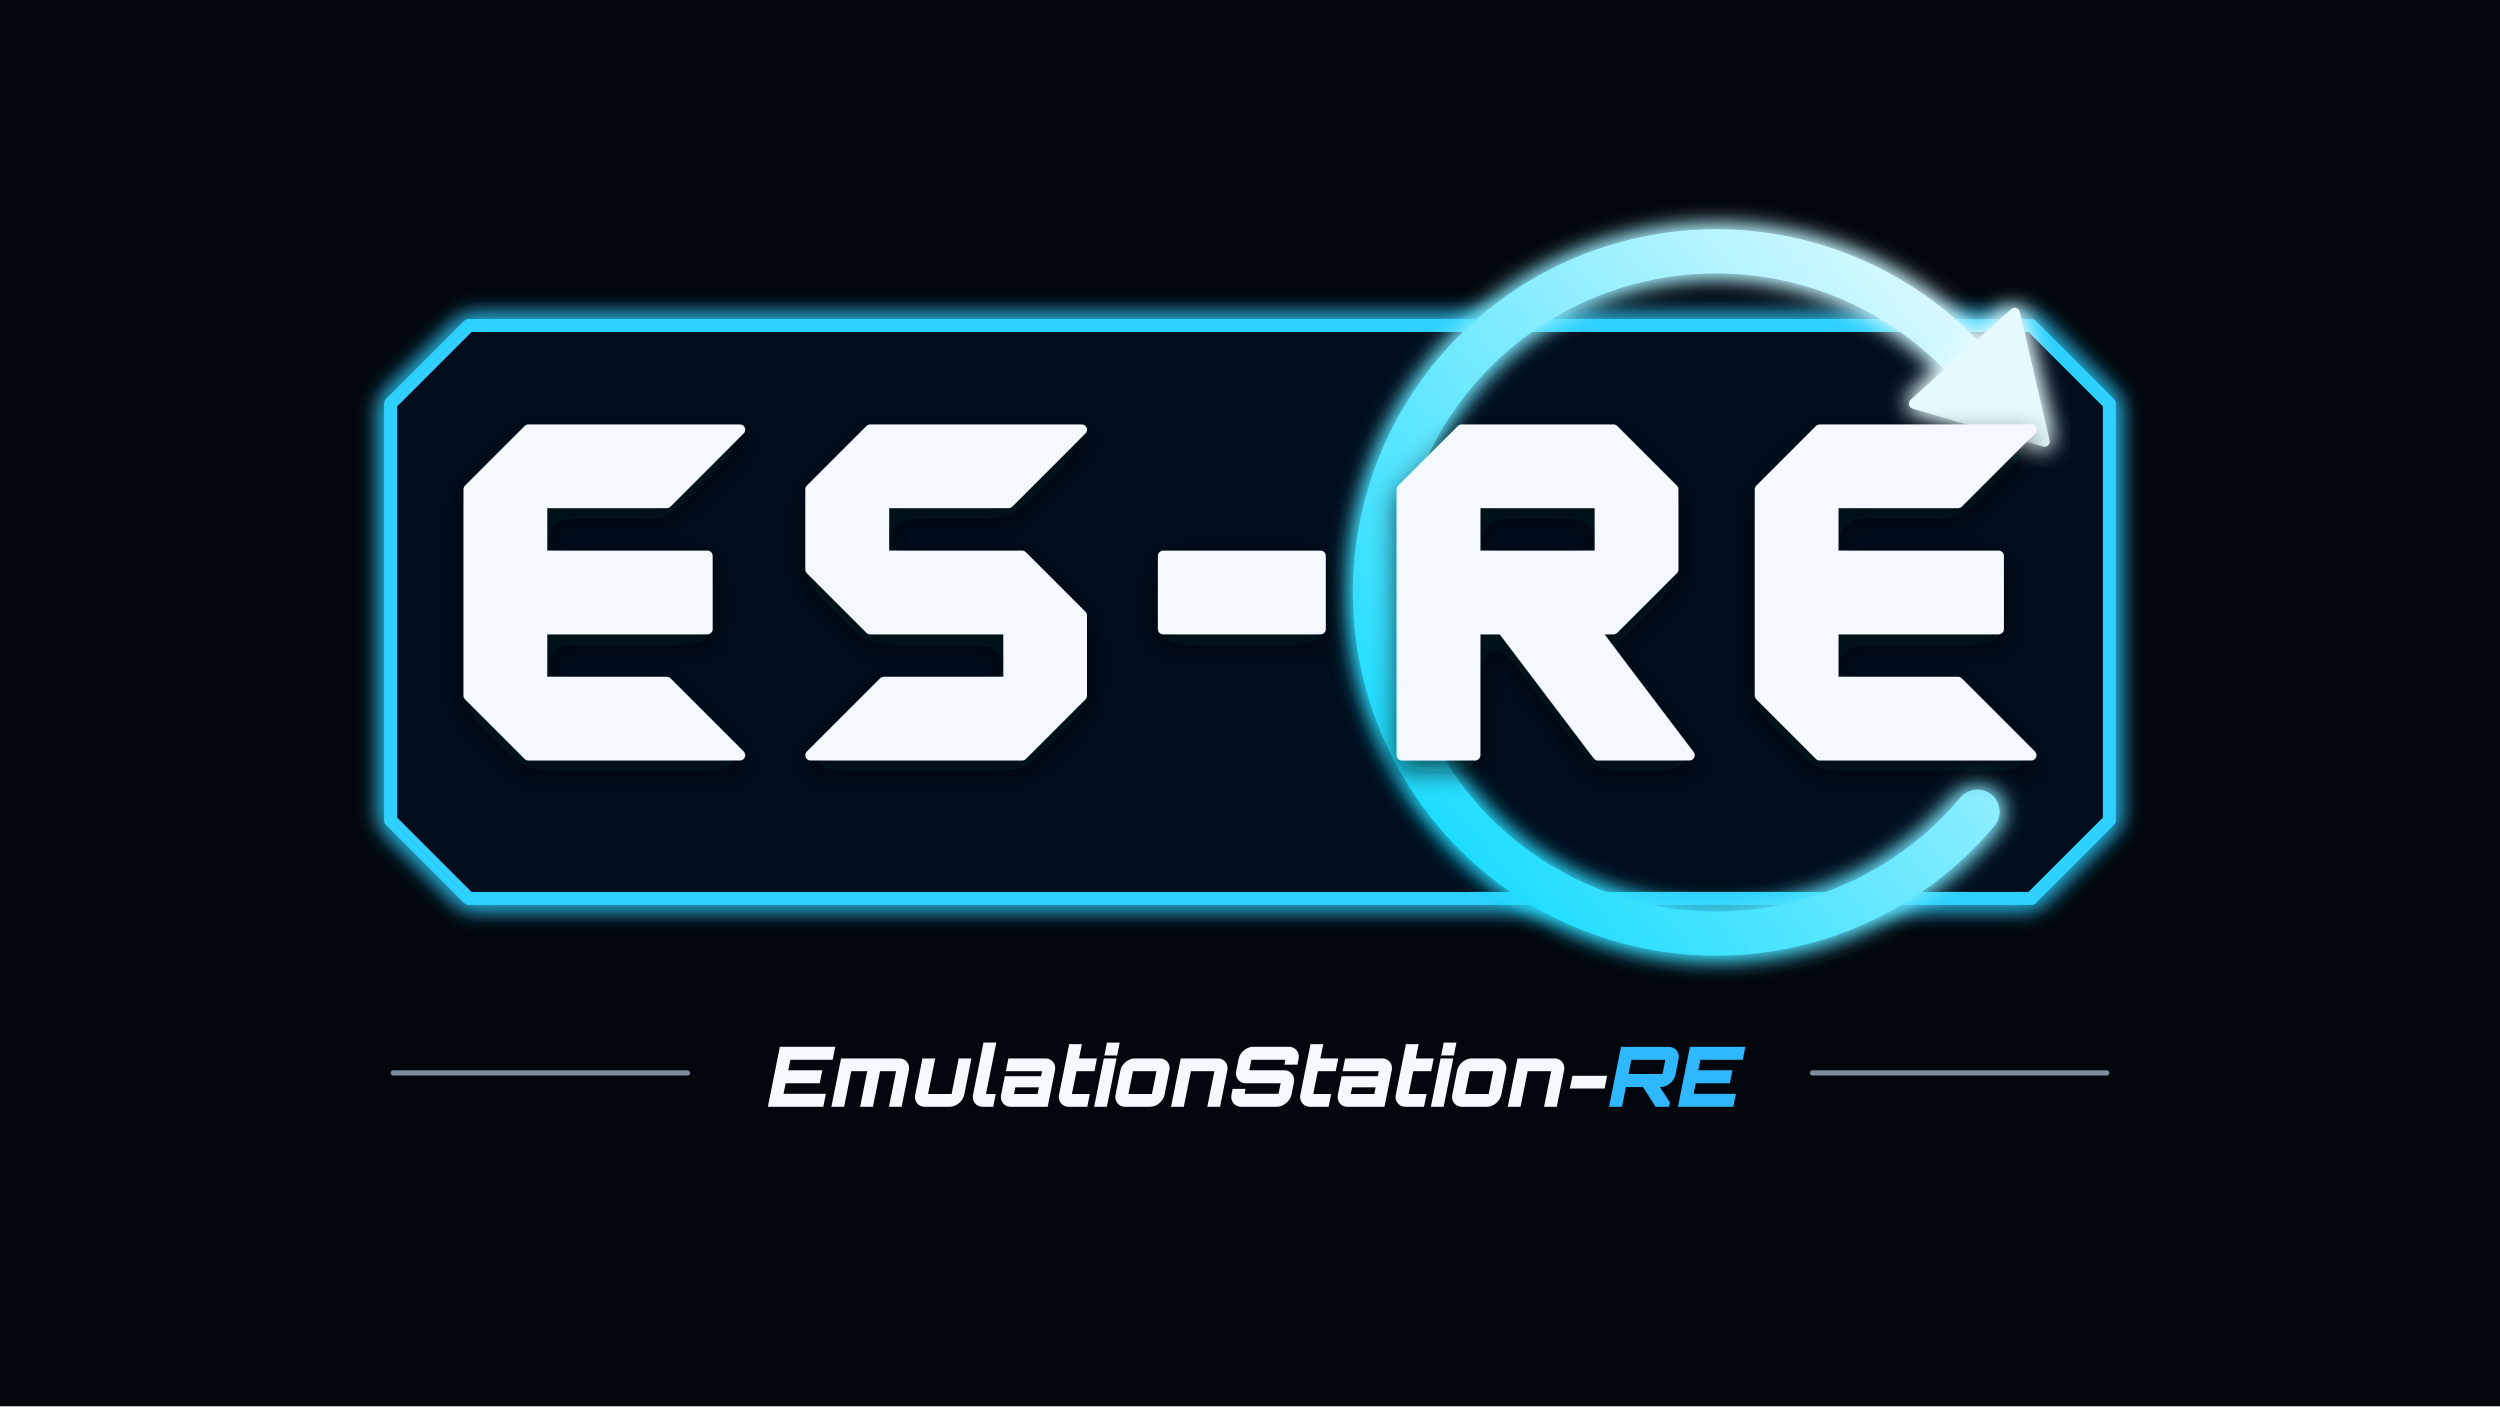
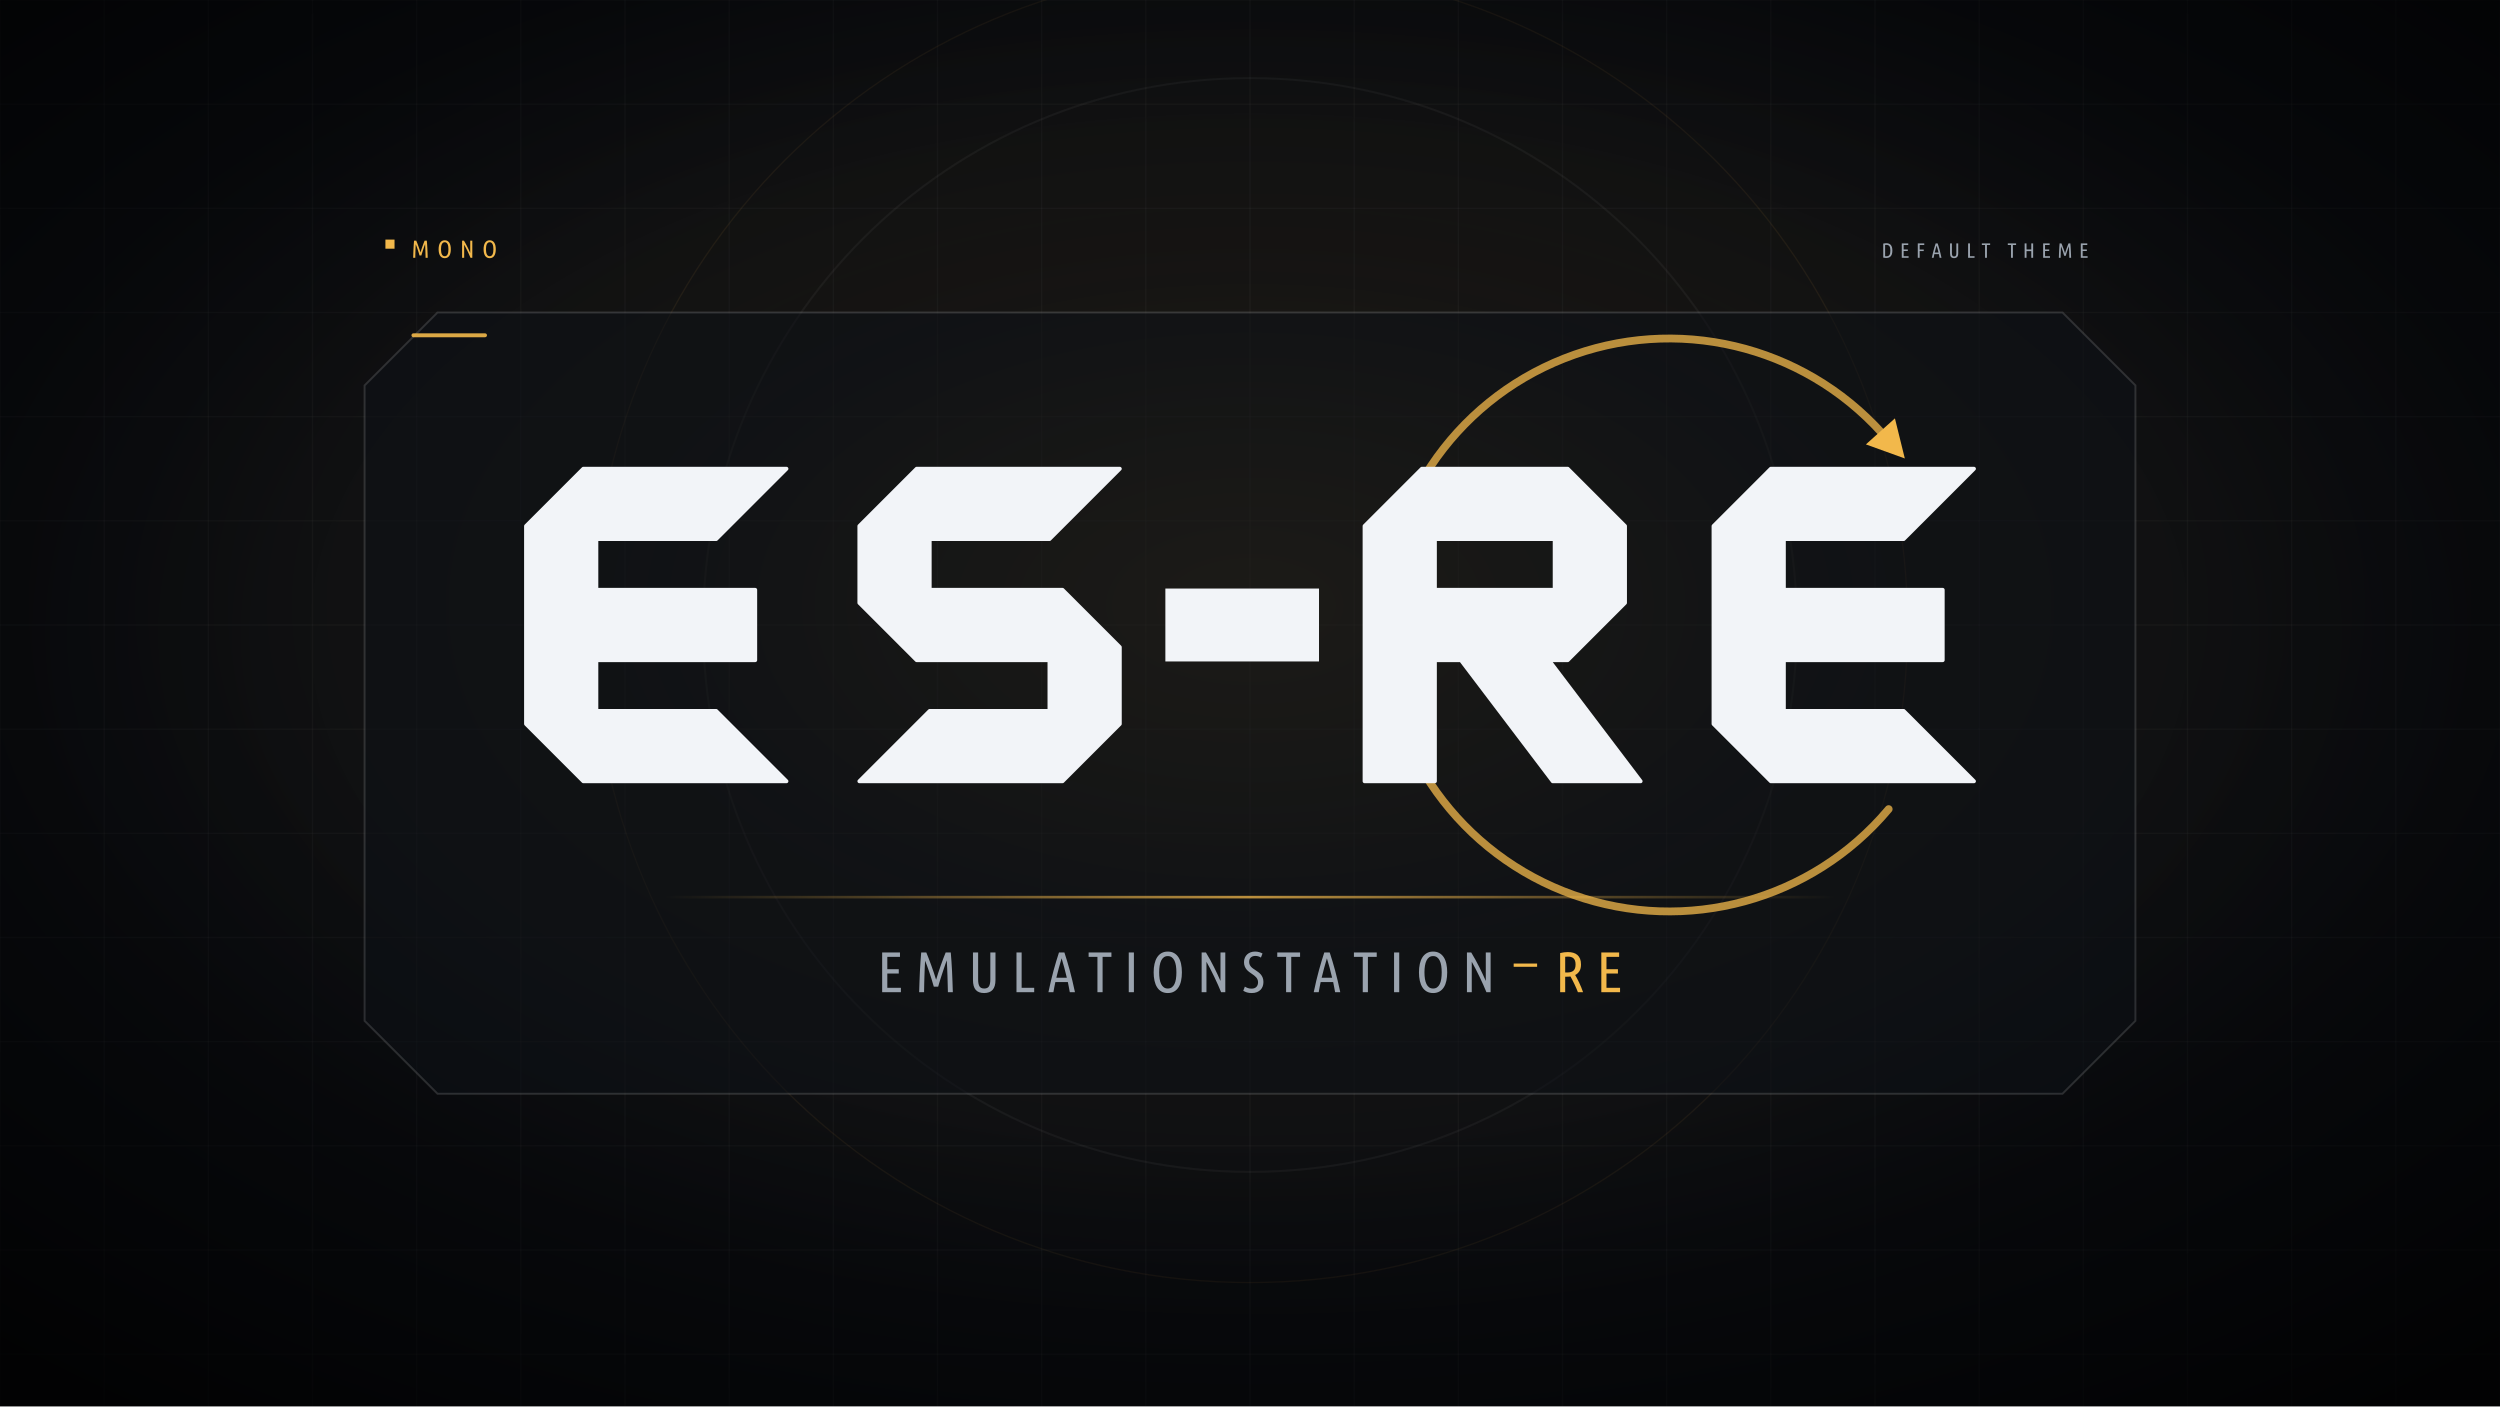
<svg xmlns="http://www.w3.org/2000/svg" width="1920" height="1080" viewBox="0 0 1920 1080">
  <defs>
-     <linearGradient id="bg" x1="0" y1="0" x2="1" y2="1">
-       <stop offset="0" stop-color="#03142b" />
-       <stop offset="0.55" stop-color="#062a52" />
-       <stop offset="1" stop-color="#021022" />
+     <radialGradient id="glow" cx="50%" cy="43%" r="52%">
+       <stop offset="0%" stop-color="#F2B84B" stop-opacity="0.16" />
+       <stop offset="45%" stop-color="#F2B84B" stop-opacity="0.05" />
+       <stop offset="100%" stop-color="#F2B84B" stop-opacity="0" />
+     </radialGradient>
+     <radialGradient id="vig" cx="50%" cy="45%" r="72%">
+       <stop offset="50%" stop-color="#000000" stop-opacity="0" />
+       <stop offset="100%" stop-color="#000000" stop-opacity="0.82" />
+     </radialGradient>
+     <linearGradient id="rule" x1="0" y1="0" x2="1" y2="0">
+       <stop offset="0%" stop-color="#F2B84B" stop-opacity="0" />
+       <stop offset="50%" stop-color="#F2B84B" stop-opacity="0.75" />
+       <stop offset="100%" stop-color="#F2B84B" stop-opacity="0" />
    </linearGradient>
-     <linearGradient id="arc" x1="0" y1="1" x2="1" y2="0">
-       <stop offset="0" stop-color="#00d8ff" />
-       <stop offset="1" stop-color="#e6fbff" />
-     </linearGradient>
-     <filter id="glow" x="-20%" y="-20%" width="140%" height="140%">
-       <feGaussianBlur stdDeviation="9" result="b" />
-       <feMerge>
-         <feMergeNode in="b" />
-         <feMergeNode in="b" />
-         <feMergeNode in="SourceGraphic" />
-       </feMerge>
-     </filter>
-     <filter id="sh" x="-10%" y="-10%" width="120%" height="130%">
-       <feDropShadow dx="0" dy="8" stdDeviation="10" flood-color="#000814" flood-opacity="0.7" />
-     </filter>
  </defs>
-   <rect width="1920" height="1080" fill="#02060d" />
-   <path d="M 360 250 H 1560 L 1620 310 V 630 L 1560 690 H 360 L 300 630 V 310 Z" fill="#03101f" stroke="#2fd0ff" stroke-width="10" stroke-linejoin="round" filter="url(#glow)" />
-   <path d="M 1518.7 623.4 A 262 262 0 1 1 1512.7 279.7" fill="none" stroke="url(#arc)" stroke-width="34" stroke-linecap="round" filter="url(#glow)" />
-   <polygon points="1570.2,339.1 1547.3,240.4 1470.0,310.0" fill="#e6fbff" stroke="#e6fbff" stroke-width="8" stroke-linejoin="round" filter="url(#glow)" />
-   <path d="M 405.8 330.0 L 568.3 330.0 L 512.1 386.2 L 416.2 386.2 L 416.2 426.9 L 543.3 426.9 L 543.3 483.1 L 416.2 483.1 L 416.2 523.8 L 512.1 523.8 L 568.3 580.0 L 405.8 580.0 L 360.0 534.2 L 360.0 375.8 Z M 668.3 330.0 L 830.8 330.0 L 774.6 386.2 L 678.8 386.2 L 678.8 426.9 L 785.0 426.9 L 830.8 472.7 L 830.8 534.2 L 785.0 580.0 L 622.5 580.0 L 678.8 523.8 L 774.6 523.8 L 774.6 483.1 L 668.3 483.1 L 622.5 437.3 L 622.5 375.8 Z M 893.3 426.9 L 1014.2 426.9 L 1014.2 483.1 L 893.3 483.1 Z M 1122.5 330.0 L 1239.2 330.0 L 1285.0 375.8 L 1285.0 437.3 L 1239.2 483.1 L 1132.9 483.1 L 1132.9 580.0 L 1076.7 580.0 L 1076.7 375.8 Z M 1132.9 386.2 L 1228.8 386.2 L 1228.8 426.9 L 1132.9 426.9 Z M 1153.8 483.1 L 1224.1 483.1 L 1297.5 580.0 L 1227.2 580.0 Z M 1397.5 330.0 L 1560.0 330.0 L 1503.8 386.2 L 1407.9 386.2 L 1407.9 426.9 L 1535.0 426.9 L 1535.0 483.1 L 1407.9 483.1 L 1407.9 523.8 L 1503.8 523.8 L 1560.0 580.0 L 1397.5 580.0 L 1351.7 534.2 L 1351.7 375.8 Z" fill="#f4f8ff" fill-rule="evenodd" stroke="#f4f8ff" stroke-width="8" stroke-linejoin="round" filter="url(#sh)" />
-   <g fill="#cfe8ff">
-     <rect x="300" y="822" width="230" height="4" rx="2" opacity="0.6" />
-     <rect x="1390" y="822" width="230" height="4" rx="2" opacity="0.6" />
+   <rect width="1920" height="1080" fill="#0A0C10" />
+   <g stroke="#ffffff" stroke-opacity="0.03" stroke-width="1">
+     <line x1="0" y1="0" x2="0" y2="1080" />
+     <line x1="80" y1="0" x2="80" y2="1080" />
+     <line x1="160" y1="0" x2="160" y2="1080" />
+     <line x1="240" y1="0" x2="240" y2="1080" />
+     <line x1="320" y1="0" x2="320" y2="1080" />
+     <line x1="400" y1="0" x2="400" y2="1080" />
+     <line x1="480" y1="0" x2="480" y2="1080" />
+     <line x1="560" y1="0" x2="560" y2="1080" />
+     <line x1="640" y1="0" x2="640" y2="1080" />
+     <line x1="720" y1="0" x2="720" y2="1080" />
+     <line x1="800" y1="0" x2="800" y2="1080" />
+     <line x1="880" y1="0" x2="880" y2="1080" />
+     <line x1="960" y1="0" x2="960" y2="1080" />
+     <line x1="1040" y1="0" x2="1040" y2="1080" />
+     <line x1="1120" y1="0" x2="1120" y2="1080" />
+     <line x1="1200" y1="0" x2="1200" y2="1080" />
+     <line x1="1280" y1="0" x2="1280" y2="1080" />
+     <line x1="1360" y1="0" x2="1360" y2="1080" />
+     <line x1="1440" y1="0" x2="1440" y2="1080" />
+     <line x1="1520" y1="0" x2="1520" y2="1080" />
+     <line x1="1600" y1="0" x2="1600" y2="1080" />
+     <line x1="1680" y1="0" x2="1680" y2="1080" />
+     <line x1="1760" y1="0" x2="1760" y2="1080" />
+     <line x1="1840" y1="0" x2="1840" y2="1080" />
+     <line x1="1920" y1="0" x2="1920" y2="1080" />
+     <line x1="0" y1="0" x2="1920" y2="0" />
+     <line x1="0" y1="80" x2="1920" y2="80" />
+     <line x1="0" y1="160" x2="1920" y2="160" />
+     <line x1="0" y1="240" x2="1920" y2="240" />
+     <line x1="0" y1="320" x2="1920" y2="320" />
+     <line x1="0" y1="400" x2="1920" y2="400" />
+     <line x1="0" y1="480" x2="1920" y2="480" />
+     <line x1="0" y1="560" x2="1920" y2="560" />
+     <line x1="0" y1="640" x2="1920" y2="640" />
+     <line x1="0" y1="720" x2="1920" y2="720" />
+     <line x1="0" y1="800" x2="1920" y2="800" />
+     <line x1="0" y1="880" x2="1920" y2="880" />
+     <line x1="0" y1="960" x2="1920" y2="960" />
+     <line x1="0" y1="1040" x2="1920" y2="1040" />
  </g>
-   <path d="M589.728 850.0 598.944 803.92H641.504L639.507 813.904H606.995L605.382 821.968H631.558L629.562 831.952H603.386L601.773 840.016H634.285L632.288 850.0ZM638.496 850.0 645.92 812.88H690.592Q693.152 812.88 695.008 814.16Q696.864 815.44 697.69 817.552Q698.515 819.664 698.016 822.16L692.448 850.0H682.72L688.186 822.672Q688.186 822.672 688.186 822.672Q688.186 822.672 688.186 822.672H675.898Q675.898 822.672 675.898 822.672Q675.898 822.672 675.898 822.672L670.432 850.0H660.576L666.042 822.672Q666.042 822.672 666.042 822.672Q666.042 822.672 666.042 822.672H653.754Q653.754 822.672 653.754 822.672Q653.754 822.672 653.754 822.672L648.288 850.0ZM710.304 850.0Q707.744 850.0 705.888 848.72Q704.032 847.44 703.206 845.328Q702.381 843.216 702.88 840.72L708.448 812.88H718.24L712.774 840.208Q712.774 840.208 712.774 840.208Q712.774 840.208 712.774 840.208H730.822Q730.822 840.208 730.822 840.208Q730.822 840.208 730.822 840.208L736.288 812.88H746.08L740.512 840.72Q740.013 843.216 738.342 845.328Q736.672 847.44 734.304 848.72Q731.936 850.0 729.376 850.0H710.304ZM754.72 850.0Q752.224 850.0 750.368 848.72Q748.512 847.44 747.654 845.328Q746.797 843.216 747.296 840.72L755.309 800.656H765.165L757.254 840.208Q757.254 840.208 757.254 840.208Q757.254 840.208 757.254 840.208H764.742L762.784 850.0H754.72ZM776.288 850.0Q773.728 850.0 771.872 848.72Q770.016 847.44 769.19 845.328Q768.365 843.216 768.864 840.72L771.706 826.512H799.546L800.314 822.672Q800.314 822.672 800.314 822.672Q800.314 822.672 800.314 822.672H772.474L774.432 812.88H802.784Q805.344 812.88 807.2 814.16Q809.056 815.44 809.882 817.552Q810.707 819.664 810.208 822.16L804.64 850.0ZM778.758 840.208H796.806L797.83 835.088H779.782L778.758 840.208Q778.758 840.208 778.758 840.208Q778.758 840.208 778.758 840.208ZM820.832 850.0Q818.272 850.0 816.416 848.72Q814.56 847.44 813.702 845.328Q812.845 843.216 813.344 840.72L821.114 801.872H830.906L828.704 812.88H842.464L840.506 822.672H826.746L823.238 840.208Q823.238 840.208 823.238 840.208Q823.238 840.208 823.238 840.208H836.998L835.04 850.0H820.832ZM840.288 850.0 847.712 812.88H857.504L850.08 850.0ZM848.173 810.576 850.144 800.72H859.936L857.965 810.576ZM864.16 850.0Q861.664 850.0 859.808 848.72Q857.952 847.44 857.094 845.328Q856.237 843.216 856.736 840.72L860.448 822.16Q860.947 819.664 862.65 817.552Q864.352 815.44 866.72 814.16Q869.088 812.88 871.584 812.88H890.656Q893.216 812.88 895.072 814.16Q896.928 815.44 897.754 817.552Q898.579 819.664 898.08 822.16L894.368 840.72Q893.869 843.216 892.198 845.328Q890.528 847.44 888.16 848.72Q885.792 850.0 883.232 850.0H864.16ZM866.63 840.208H884.678Q884.678 840.208 884.678 840.208Q884.678 840.208 884.678 840.208L888.186 822.672Q888.186 822.672 888.186 822.672Q888.186 822.672 888.186 822.672H870.138Q870.138 822.672 870.138 822.672Q870.138 822.672 870.138 822.672L866.63 840.208Q866.63 840.208 866.63 840.208Q866.63 840.208 866.63 840.208ZM899.36 850.0 906.784 812.88H935.136Q937.696 812.88 939.552 814.16Q941.408 815.44 942.234 817.552Q943.059 819.664 942.56 822.16L936.992 850.0H927.2L932.666 822.672Q932.666 822.672 932.666 822.672Q932.666 822.672 932.666 822.672H914.618Q914.618 822.672 914.618 822.672Q914.618 822.672 914.618 822.672L909.152 850.0ZM953.376 850.0Q950.816 850.0 948.896 848.72Q946.976 847.44 946.131 845.264Q945.286 843.088 945.798 840.528L946.656 836.24H956.576L955.821 840.016Q955.821 840.016 955.821 840.016Q955.821 840.016 955.821 840.016H981.933Q981.933 840.016 981.933 840.016Q981.933 840.016 981.933 840.016L983.546 831.952Q983.546 831.952 983.546 831.952Q983.546 831.952 983.546 831.952H956.986Q954.426 831.952 952.506 830.672Q950.586 829.392 949.734 827.248Q948.883 825.104 949.408 822.48L951.226 813.392Q951.75 810.768 953.459 808.624Q955.168 806.48 957.6 805.2Q960.032 803.92 962.592 803.92H989.728Q992.288 803.92 994.176 805.2Q996.064 806.48 996.947 808.624Q997.83 810.768 997.306 813.392L996.448 817.68H986.4L987.155 813.904Q987.155 813.904 987.155 813.904Q987.155 813.904 987.155 813.904H961.043Q961.043 813.904 961.043 813.904Q961.043 813.904 961.043 813.904L959.43 821.968Q959.43 821.968 959.43 821.968Q959.43 821.968 959.43 821.968H986.118Q988.678 821.968 990.566 823.248Q992.454 824.528 993.338 826.672Q994.221 828.816 993.696 831.44L991.878 840.528Q991.366 843.088 989.619 845.264Q987.872 847.44 985.472 848.72Q983.072 850.0 980.512 850.0ZM1006.176 850.0Q1003.616 850.0 1001.76 848.72Q999.904 847.44 999.046 845.328Q998.189 843.216 998.688 840.72L1006.458 801.872H1016.25L1014.048 812.88H1027.808L1025.85 822.672H1012.09L1008.582 840.208Q1008.582 840.208 1008.582 840.208Q1008.582 840.208 1008.582 840.208H1022.342L1020.384 850.0H1006.176ZM1034.912 850.0Q1032.352 850.0 1030.496 848.72Q1028.64 847.44 1027.814 845.328Q1026.989 843.216 1027.488 840.72L1030.33 826.512H1058.17L1058.938 822.672Q1058.938 822.672 1058.938 822.672Q1058.938 822.672 1058.938 822.672H1031.098L1033.056 812.88H1061.408Q1063.968 812.88 1065.824 814.16Q1067.68 815.44 1068.506 817.552Q1069.331 819.664 1068.832 822.16L1063.264 850.0ZM1037.382 840.208H1055.43L1056.454 835.088H1038.406L1037.382 840.208Q1037.382 840.208 1037.382 840.208Q1037.382 840.208 1037.382 840.208ZM1079.456 850.0Q1076.896 850.0 1075.04 848.72Q1073.184 847.44 1072.326 845.328Q1071.469 843.216 1071.968 840.72L1079.738 801.872H1089.53L1087.328 812.88H1101.088L1099.13 822.672H1085.37L1081.862 840.208Q1081.862 840.208 1081.862 840.208Q1081.862 840.208 1081.862 840.208H1095.622L1093.664 850.0H1079.456ZM1098.912 850.0 1106.336 812.88H1116.128L1108.704 850.0ZM1106.797 810.576 1108.768 800.72H1118.56L1116.589 810.576ZM1122.784 850.0Q1120.288 850.0 1118.432 848.72Q1116.576 847.44 1115.718 845.328Q1114.861 843.216 1115.36 840.72L1119.072 822.16Q1119.571 819.664 1121.274 817.552Q1122.976 815.44 1125.344 814.16Q1127.712 812.88 1130.208 812.88H1149.28Q1151.84 812.88 1153.696 814.16Q1155.552 815.44 1156.378 817.552Q1157.203 819.664 1156.704 822.16L1152.992 840.72Q1152.493 843.216 1150.822 845.328Q1149.152 847.44 1146.784 848.72Q1144.416 850.0 1141.856 850.0H1122.784ZM1125.254 840.208H1143.302Q1143.302 840.208 1143.302 840.208Q1143.302 840.208 1143.302 840.208L1146.81 822.672Q1146.81 822.672 1146.81 822.672Q1146.81 822.672 1146.81 822.672H1128.762Q1128.762 822.672 1128.762 822.672Q1128.762 822.672 1128.762 822.672L1125.254 840.208Q1125.254 840.208 1125.254 840.208Q1125.254 840.208 1125.254 840.208ZM1157.984 850.0 1165.408 812.88H1193.76Q1196.32 812.88 1198.176 814.16Q1200.032 815.44 1200.858 817.552Q1201.683 819.664 1201.184 822.16L1195.616 850.0H1185.824L1191.29 822.672Q1191.29 822.672 1191.29 822.672Q1191.29 822.672 1191.29 822.672H1173.242Q1173.242 822.672 1173.242 822.672Q1173.242 822.672 1173.242 822.672L1167.776 850.0ZM1205.651 835.984 1207.61 826.192H1234.298L1232.339 835.984Z" fill="#f4f8ff" />
-   <path d="M1271.52 850.0 1261.331 834.064H1274.323L1282.438 846.608L1281.76 850.0ZM1235.744 850.0 1244.947 803.984H1281.491Q1284.115 803.984 1286.003 805.264Q1287.891 806.544 1288.768 808.72Q1289.645 810.896 1289.133 813.456L1286.752 825.36Q1286.24 827.92 1284.493 830.096Q1282.746 832.272 1280.346 833.552Q1277.946 834.832 1275.322 834.832L1248.685 834.896L1245.664 850.0ZM1250.694 824.848H1276.806Q1276.806 824.848 1276.806 824.848Q1276.806 824.848 1276.806 824.848L1278.995 813.904Q1278.995 813.904 1278.995 813.904Q1278.995 813.904 1278.995 813.904H1252.883Q1252.883 813.904 1252.883 813.904Q1252.883 813.904 1252.883 813.904L1250.694 824.848Q1250.694 824.848 1250.694 824.848Q1250.694 824.848 1250.694 824.848ZM1288.672 850.0 1297.888 803.92H1340.448L1338.451 813.904H1305.939L1304.326 821.968H1330.502L1328.506 831.952H1302.33L1300.717 840.016H1333.229L1331.232 850.0Z" fill="#2fb8ff" />
+   <rect width="1920" height="1080" fill="url(#glow)" />
+   <circle cx="960" cy="480" r="420" fill="none" stroke="#ffffff" stroke-opacity="0.045" stroke-width="1.5" />
+   <circle cx="960" cy="480" r="505" fill="none" stroke="#F2B84B" stroke-opacity="0.07" stroke-width="1" />
+   <rect width="1920" height="1080" fill="url(#vig)" />
+   <path d="M 336 240 H 1584 L 1640 296 V 784 L 1584 840 H 336 L 280 784 V 296 Z" fill="#0D1117" fill-opacity="0.55" stroke="#ffffff" stroke-opacity="0.14" stroke-width="1.5" />
+   <rect x="316" y="256" width="58" height="3" rx="1.5" fill="#F2B84B" fill-opacity="0.9" />
+   <path d="M6.175 -1.824Q5.795 -3.192 5.396 -4.446Q4.997 -5.7 4.627 -6.812Q4.256 -7.923 3.914 -8.835Q3.572 -9.747 3.287 -10.431Q3.211 -9.348 3.163 -8.046Q3.116 -6.745 3.069 -5.377Q3.021 -4.009 2.992 -2.631Q2.964 -1.254 2.945 0.0H1.311Q1.368 -1.71 1.425 -3.449Q1.482 -5.187 1.567 -6.868Q1.653 -8.55 1.757 -10.146Q1.862 -11.742 1.995 -13.167H3.686Q4.028 -12.35 4.465 -11.22Q4.902 -10.089 5.348 -8.854Q5.795 -7.619 6.213 -6.384Q6.631 -5.149 6.935 -4.123Q7.239 -5.149 7.638 -6.384Q8.037 -7.619 8.474 -8.854Q8.911 -10.089 9.338 -11.22Q9.766 -12.35 10.108 -13.167H11.799Q11.932 -11.742 12.037 -10.146Q12.141 -8.55 12.226 -6.868Q12.312 -5.187 12.369 -3.449Q12.426 -1.71 12.483 0.0H10.849Q10.811 -1.254 10.782 -2.641Q10.754 -4.028 10.706 -5.425Q10.659 -6.821 10.602 -8.142Q10.545 -9.462 10.469 -10.564Q10.298 -10.089 10.041 -9.377Q9.785 -8.664 9.509 -7.828Q9.234 -6.992 8.939 -6.108Q8.645 -5.225 8.389 -4.408Q8.132 -3.591 7.932 -2.917Q7.733 -2.242 7.619 -1.824ZM30.225 -6.574Q30.225 -5.035 29.95 -3.772Q29.674 -2.508 29.095 -1.605Q28.515 -0.703 27.632 -0.209Q26.748 0.285 25.551 0.285Q24.354 0.285 23.471 -0.209Q22.587 -0.703 22.008 -1.605Q21.428 -2.508 21.143 -3.772Q20.858 -5.035 20.858 -6.574Q20.858 -8.113 21.143 -9.386Q21.428 -10.659 22.008 -11.561Q22.587 -12.464 23.471 -12.968Q24.354 -13.471 25.551 -13.471Q26.748 -13.471 27.632 -12.968Q28.515 -12.464 29.095 -11.561Q29.674 -10.659 29.95 -9.386Q30.225 -8.113 30.225 -6.574ZM28.401 -6.574Q28.401 -7.771 28.249 -8.759Q28.097 -9.747 27.755 -10.46Q27.413 -11.172 26.871 -11.571Q26.33 -11.97 25.551 -11.97Q24.772 -11.97 24.23 -11.571Q23.689 -11.172 23.347 -10.46Q23.005 -9.747 22.843 -8.759Q22.682 -7.771 22.682 -6.574Q22.682 -5.377 22.843 -4.389Q23.005 -3.401 23.347 -2.698Q23.689 -1.995 24.23 -1.605Q24.772 -1.216 25.551 -1.216Q26.33 -1.216 26.871 -1.605Q27.413 -1.995 27.755 -2.698Q28.097 -3.401 28.249 -4.389Q28.401 -5.377 28.401 -6.574ZM45.345 0.0Q44.889 -1.121 44.309 -2.422Q43.73 -3.724 43.094 -5.045Q42.457 -6.365 41.792 -7.667Q41.127 -8.968 40.481 -10.089V0.0H38.885V-13.167H40.31Q41.032 -11.989 41.707 -10.754Q42.381 -9.519 42.989 -8.312Q43.597 -7.106 44.139 -5.938Q44.68 -4.769 45.136 -3.724V-13.167H46.732V0.0ZM64.759 -6.574Q64.759 -5.035 64.483 -3.772Q64.208 -2.508 63.629 -1.605Q63.049 -0.703 62.166 -0.209Q61.282 0.285 60.085 0.285Q58.888 0.285 58.005 -0.209Q57.121 -0.703 56.541 -1.605Q55.962 -2.508 55.677 -3.772Q55.392 -5.035 55.392 -6.574Q55.392 -8.113 55.677 -9.386Q55.962 -10.659 56.541 -11.561Q57.121 -12.464 58.005 -12.968Q58.888 -13.471 60.085 -13.471Q61.282 -13.471 62.166 -12.968Q63.049 -12.464 63.629 -11.561Q64.208 -10.659 64.483 -9.386Q64.759 -8.113 64.759 -6.574ZM62.935 -6.574Q62.935 -7.771 62.783 -8.759Q62.631 -9.747 62.289 -10.46Q61.947 -11.172 61.406 -11.571Q60.864 -11.97 60.085 -11.97Q59.306 -11.97 58.765 -11.571Q58.223 -11.172 57.881 -10.46Q57.539 -9.747 57.377 -8.759Q57.216 -7.771 57.216 -6.574Q57.216 -5.377 57.377 -4.389Q57.539 -3.401 57.881 -2.698Q58.223 -1.995 58.765 -1.605Q59.306 -1.216 60.085 -1.216Q60.864 -1.216 61.406 -1.605Q61.947 -1.995 62.289 -2.698Q62.631 -3.401 62.783 -4.389Q62.935 -5.377 62.935 -6.574Z" fill="#F2B84B" transform="translate(316 198)" />
+   <rect x="296" y="184" width="7" height="7" fill="#F2B84B" />
+   <path d="M8.336 -5.552Q8.336 -4.0 8.008 -2.92Q7.68 -1.84 7.064 -1.168Q6.448 -0.496 5.576 -0.192Q4.704 0.112 3.632 0.112Q2.544 0.112 1.328 -0.176V-10.928Q1.936 -11.056 2.512 -11.136Q3.088 -11.216 3.616 -11.216Q4.704 -11.216 5.576 -10.912Q6.448 -10.608 7.064 -9.936Q7.68 -9.264 8.008 -8.184Q8.336 -7.104 8.336 -5.552ZM6.8 -5.552Q6.8 -6.736 6.624 -7.568Q6.448 -8.4 6.08 -8.928Q5.712 -9.456 5.112 -9.696Q4.512 -9.936 3.68 -9.936Q3.456 -9.936 3.232 -9.92Q3.008 -9.904 2.768 -9.872V-1.232Q3.008 -1.2 3.232 -1.184Q3.456 -1.168 3.664 -1.168Q4.512 -1.168 5.104 -1.408Q5.696 -1.648 6.072 -2.168Q6.448 -2.688 6.624 -3.52Q6.8 -4.352 6.8 -5.552ZM15.56 0.0V-11.088H20.536V-9.856H17.0V-6.416H20.2V-5.216H17.0V-1.232H20.792V0.0ZM27.856 0.0V-11.088H32.832V-9.856H29.296V-6.368H32.432V-5.168H29.296V0.0ZM43.112 -11.088Q43.496 -9.888 43.872 -8.664Q44.248 -7.44 44.608 -6.096Q44.968 -4.752 45.328 -3.248Q45.688 -1.744 46.056 0.0H44.616Q44.488 -0.72 44.352 -1.424Q44.216 -2.128 44.072 -2.832H40.584Q40.424 -2.128 40.296 -1.424Q40.168 -0.72 40.04 0.0H38.648Q39.0 -1.744 39.368 -3.248Q39.736 -4.752 40.096 -6.096Q40.456 -7.44 40.832 -8.664Q41.208 -9.888 41.592 -11.088ZM42.328 -9.456Q41.928 -8.128 41.56 -6.784Q41.192 -5.44 40.856 -4.032H43.784Q43.464 -5.44 43.096 -6.784Q42.728 -8.128 42.328 -9.456ZM55.728 0.24Q54.176 0.24 53.4 -0.64Q52.624 -1.52 52.624 -3.424V-11.088H54.064V-3.552Q54.064 -2.288 54.432 -1.656Q54.8 -1.024 55.76 -1.024Q56.752 -1.024 57.112 -1.672Q57.472 -2.32 57.472 -3.552V-11.088H58.912V-3.424Q58.912 -1.552 58.112 -0.656Q57.312 0.24 55.728 0.24ZM71.448 -1.232V0.0H66.504V-11.088H67.944V-1.232ZM83.424 -11.088V-9.856H80.96V0.0H79.52V-9.856H77.056V-11.088ZM103.36 -11.088V-9.856H100.896V0.0H99.456V-9.856H96.992V-11.088ZM115.016 -11.088H116.456V0.0H115.016V-5.152H111.368V0.0H109.928V-11.088H111.368V-6.4H115.016ZM124.144 0.0V-11.088H129.12V-9.856H125.584V-6.416H128.784V-5.216H125.584V-1.232H129.376V0.0ZM140.296 -1.536Q139.976 -2.688 139.64 -3.744Q139.304 -4.8 138.992 -5.736Q138.68 -6.672 138.392 -7.44Q138.104 -8.208 137.864 -8.784Q137.8 -7.872 137.76 -6.776Q137.72 -5.68 137.68 -4.528Q137.64 -3.376 137.616 -2.216Q137.592 -1.056 137.576 0.0H136.2Q136.248 -1.44 136.296 -2.904Q136.344 -4.368 136.416 -5.784Q136.488 -7.2 136.576 -8.544Q136.664 -9.888 136.776 -11.088H138.2Q138.488 -10.4 138.856 -9.448Q139.224 -8.496 139.6 -7.456Q139.976 -6.416 140.328 -5.376Q140.68 -4.336 140.936 -3.472Q141.192 -4.336 141.528 -5.376Q141.864 -6.416 142.232 -7.456Q142.6 -8.496 142.96 -9.448Q143.32 -10.4 143.608 -11.088H145.032Q145.144 -9.888 145.232 -8.544Q145.32 -7.2 145.392 -5.784Q145.464 -4.368 145.512 -2.904Q145.56 -1.44 145.608 0.0H144.232Q144.2 -1.056 144.176 -2.224Q144.152 -3.392 144.112 -4.568Q144.072 -5.744 144.024 -6.856Q143.976 -7.968 143.912 -8.896Q143.768 -8.496 143.552 -7.896Q143.336 -7.296 143.104 -6.592Q142.872 -5.888 142.624 -5.144Q142.376 -4.4 142.16 -3.712Q141.944 -3.024 141.776 -2.456Q141.608 -1.888 141.512 -1.536ZM153.056 0.0V-11.088H158.032V-9.856H154.496V-6.416H157.696V-5.216H154.496V-1.232H158.288V0.0Z" fill="#9AA3AE" transform="translate(1445.0 198)" />
+   <path d="M 1450.5 621.4 A 220 220 0 1 1 1445.5 332.8" fill="none" stroke="#F2B84B" stroke-opacity="0.75" stroke-width="6" stroke-linecap="round" />
+   <path d="M 1462.9 352.1 L 1455.3 321.3 L 1433.0 341.3 Z" fill="#F2B84B" />
+   <path d="M 44.0 360.0 L 200.0 360.0 L 146.0 414.0 L 54.0 414.0 L 54.0 453.0 L 176.0 453.0 L 176.0 507.0 L 54.0 507.0 L 54.0 546.0 L 146.0 546.0 L 200.0 600.0 L 44.0 600.0 L 0.0 556.0 L 0.0 404.0 Z M 300.0 360.0 L 456.0 360.0 L 402.0 414.0 L 310.0 414.0 L 310.0 453.0 L 412.0 453.0 L 456.0 497.0 L 456.0 556.0 L 412.0 600.0 L 256.0 600.0 L 310.0 546.0 L 402.0 546.0 L 402.0 507.0 L 300.0 507.0 L 256.0 463.0 L 256.0 404.0 Z" fill="#F2F4F8" fill-rule="evenodd" stroke="#F2F4F8" stroke-width="3" stroke-linejoin="round" transform="translate(404.0 0)" />
+   <path d="M 8.0 453.0 L 124.0 453.0 L 124.0 507.0 L 8.0 507.0 Z" fill="#F2F4F8" stroke="#F2F4F8" stroke-width="2" transform="translate(888.0 0)" />
+   <path d="M 44.0 360.0 L 156.0 360.0 L 200.0 404.0 L 200.0 463.0 L 156.0 507.0 L 54.0 507.0 L 54.0 600.0 L 0.0 600.0 L 0.0 404.0 Z M 54.0 414.0 L 146.0 414.0 L 146.0 453.0 L 54.0 453.0 Z M 74.0 507.0 L 141.5 507.0 L 212.0 600.0 L 144.5 600.0 Z M 312.0 360.0 L 468.0 360.0 L 414.0 414.0 L 322.0 414.0 L 322.0 453.0 L 444.0 453.0 L 444.0 507.0 L 322.0 507.0 L 322.0 546.0 L 414.0 546.0 L 468.0 600.0 L 312.0 600.0 L 268.0 556.0 L 268.0 404.0 Z" fill="#F2F4F8" fill-rule="evenodd" stroke="#F2F4F8" stroke-width="3" stroke-linejoin="round" transform="translate(1048.0 0)" />
+   <rect x="510" y="688" width="900" height="2" fill="url(#rule)" />
+   <path d="M3.696 0.0V-30.492H17.38V-27.104H7.656V-17.644H16.456V-14.344H7.656V-3.388H18.084V0.0ZM43.364 -4.224Q42.484 -7.392 41.56 -10.296Q40.636 -13.2 39.778 -15.774Q38.92 -18.348 38.128 -20.46Q37.336 -22.572 36.676 -24.156Q36.5 -21.648 36.39 -18.634Q36.28 -15.62 36.17 -12.452Q36.06 -9.284 35.994 -6.094Q35.928 -2.904 35.884 0.0H32.1Q32.232 -3.96 32.364 -7.986Q32.496 -12.012 32.694 -15.906Q32.892 -19.8 33.134 -23.496Q33.376 -27.192 33.684 -30.492H37.6Q38.392 -28.6 39.404 -25.982Q40.416 -23.364 41.45 -20.504Q42.484 -17.644 43.452 -14.784Q44.42 -11.924 45.124 -9.548Q45.828 -11.924 46.752 -14.784Q47.676 -17.644 48.688 -20.504Q49.7 -23.364 50.69 -25.982Q51.68 -28.6 52.472 -30.492H56.388Q56.696 -27.192 56.938 -23.496Q57.18 -19.8 57.378 -15.906Q57.576 -12.012 57.708 -7.986Q57.84 -3.96 57.972 0.0H54.188Q54.1 -2.904 54.034 -6.116Q53.968 -9.328 53.858 -12.562Q53.748 -15.796 53.616 -18.854Q53.484 -21.912 53.308 -24.464Q52.912 -23.364 52.318 -21.714Q51.724 -20.064 51.086 -18.128Q50.448 -16.192 49.766 -14.146Q49.084 -12.1 48.49 -10.208Q47.896 -8.316 47.434 -6.754Q46.972 -5.192 46.708 -4.224ZM81.976 0.66Q77.708 0.66 75.574 -1.76Q73.44 -4.18 73.44 -9.416V-30.492H77.4V-9.768Q77.4 -6.292 78.412 -4.554Q79.424 -2.816 82.064 -2.816Q84.792 -2.816 85.782 -4.598Q86.772 -6.38 86.772 -9.768V-30.492H90.732V-9.416Q90.732 -4.268 88.532 -1.804Q86.332 0.66 81.976 0.66ZM120.456 -3.388V0.0H106.86V-30.492H110.82V-3.388ZM143.668 -30.492Q144.724 -27.192 145.758 -23.826Q146.792 -20.46 147.782 -16.764Q148.772 -13.068 149.762 -8.932Q150.752 -4.796 151.764 0.0H147.804Q147.452 -1.98 147.078 -3.916Q146.704 -5.852 146.308 -7.788H136.716Q136.276 -5.852 135.924 -3.916Q135.572 -1.98 135.22 0.0H131.392Q132.36 -4.796 133.372 -8.932Q134.384 -13.068 135.374 -16.764Q136.364 -20.46 137.398 -23.826Q138.432 -27.192 139.488 -30.492ZM141.512 -26.004Q140.412 -22.352 139.4 -18.656Q138.388 -14.96 137.464 -11.088H145.516Q144.636 -14.96 143.624 -18.656Q142.612 -22.352 141.512 -26.004ZM179.772 -30.492V-27.104H172.996V0.0H169.036V-27.104H162.26V-30.492ZM193.084 -30.492H197.044V0.0H193.084ZM233.896 -15.224Q233.896 -11.66 233.258 -8.734Q232.62 -5.808 231.278 -3.718Q229.936 -1.628 227.89 -0.484Q225.844 0.66 223.072 0.66Q220.3 0.66 218.254 -0.484Q216.208 -1.628 214.866 -3.718Q213.524 -5.808 212.864 -8.734Q212.204 -11.66 212.204 -15.224Q212.204 -18.788 212.864 -21.736Q213.524 -24.684 214.866 -26.774Q216.208 -28.864 218.254 -30.03Q220.3 -31.196 223.072 -31.196Q225.844 -31.196 227.89 -30.03Q229.936 -28.864 231.278 -26.774Q232.62 -24.684 233.258 -21.736Q233.896 -18.788 233.896 -15.224ZM229.672 -15.224Q229.672 -17.996 229.32 -20.284Q228.968 -22.572 228.176 -24.222Q227.384 -25.872 226.13 -26.796Q224.876 -27.72 223.072 -27.72Q221.268 -27.72 220.014 -26.796Q218.76 -25.872 217.968 -24.222Q217.176 -22.572 216.802 -20.284Q216.428 -17.996 216.428 -15.224Q216.428 -12.452 216.802 -10.164Q217.176 -7.876 217.968 -6.248Q218.76 -4.62 220.014 -3.718Q221.268 -2.816 223.072 -2.816Q224.876 -2.816 226.13 -3.718Q227.384 -4.62 228.176 -6.248Q228.968 -7.876 229.32 -10.164Q229.672 -12.452 229.672 -15.224ZM264.016 0.0Q262.96 -2.596 261.618 -5.61Q260.276 -8.624 258.802 -11.682Q257.328 -14.74 255.788 -17.754Q254.248 -20.768 252.752 -23.364V0.0H249.056V-30.492H252.356Q254.028 -27.764 255.59 -24.904Q257.152 -22.044 258.56 -19.25Q259.968 -16.456 261.222 -13.75Q262.476 -11.044 263.532 -8.624V-30.492H267.228V0.0ZM287.404 -2.728Q289.78 -2.728 291.078 -4.048Q292.376 -5.368 292.376 -7.612Q292.376 -8.8 291.98 -9.724Q291.584 -10.648 290.946 -11.396Q290.308 -12.144 289.472 -12.76Q288.636 -13.376 287.756 -13.992Q286.744 -14.696 285.644 -15.488Q284.544 -16.28 283.642 -17.336Q282.74 -18.392 282.168 -19.8Q281.596 -21.208 281.596 -23.1Q281.596 -24.948 282.234 -26.444Q282.872 -27.94 283.994 -28.996Q285.116 -30.052 286.678 -30.624Q288.24 -31.196 290.044 -31.196Q291.804 -31.196 293.3 -30.756Q294.796 -30.316 295.808 -29.7L294.576 -26.576Q293.652 -27.192 292.574 -27.522Q291.496 -27.852 290.308 -27.852Q288.152 -27.852 286.854 -26.686Q285.556 -25.52 285.556 -23.276Q285.556 -22.044 285.974 -21.12Q286.392 -20.196 287.074 -19.448Q287.756 -18.7 288.658 -18.084Q289.56 -17.468 290.572 -16.808Q291.584 -16.148 292.64 -15.356Q293.696 -14.564 294.554 -13.53Q295.412 -12.496 295.962 -11.11Q296.512 -9.724 296.512 -7.832Q296.512 -6.116 295.984 -4.576Q295.456 -3.036 294.334 -1.87Q293.212 -0.704 291.518 -0.022Q289.824 0.66 287.536 0.66Q285.424 0.66 283.84 0.176Q282.256 -0.308 281.024 -1.1L282.256 -4.268Q283.4 -3.564 284.61 -3.146Q285.82 -2.728 287.404 -2.728ZM324.652 -30.492V-27.104H317.876V0.0H313.916V-27.104H307.14V-30.492ZM347.424 -30.492Q348.48 -27.192 349.514 -23.826Q350.548 -20.46 351.538 -16.764Q352.528 -13.068 353.518 -8.932Q354.508 -4.796 355.52 0.0H351.56Q351.208 -1.98 350.834 -3.916Q350.46 -5.852 350.064 -7.788H340.472Q340.032 -5.852 339.68 -3.916Q339.328 -1.98 338.976 0.0H335.148Q336.116 -4.796 337.128 -8.932Q338.14 -13.068 339.13 -16.764Q340.12 -20.46 341.154 -23.826Q342.188 -27.192 343.244 -30.492ZM345.268 -26.004Q344.168 -22.352 343.156 -18.656Q342.144 -14.96 341.22 -11.088H349.272Q348.392 -14.96 347.38 -18.656Q346.368 -22.352 345.268 -26.004ZM383.528 -30.492V-27.104H376.752V0.0H372.792V-27.104H366.016V-30.492ZM396.84 -30.492H400.8V0.0H396.84ZM437.652 -15.224Q437.652 -11.66 437.014 -8.734Q436.376 -5.808 435.034 -3.718Q433.692 -1.628 431.646 -0.484Q429.6 0.66 426.828 0.66Q424.056 0.66 422.01 -0.484Q419.964 -1.628 418.622 -3.718Q417.28 -5.808 416.62 -8.734Q415.96 -11.66 415.96 -15.224Q415.96 -18.788 416.62 -21.736Q417.28 -24.684 418.622 -26.774Q419.964 -28.864 422.01 -30.03Q424.056 -31.196 426.828 -31.196Q429.6 -31.196 431.646 -30.03Q433.692 -28.864 435.034 -26.774Q436.376 -24.684 437.014 -21.736Q437.652 -18.788 437.652 -15.224ZM433.428 -15.224Q433.428 -17.996 433.076 -20.284Q432.724 -22.572 431.932 -24.222Q431.14 -25.872 429.886 -26.796Q428.632 -27.72 426.828 -27.72Q425.024 -27.72 423.77 -26.796Q422.516 -25.872 421.724 -24.222Q420.932 -22.572 420.558 -20.284Q420.184 -17.996 420.184 -15.224Q420.184 -12.452 420.558 -10.164Q420.932 -7.876 421.724 -6.248Q422.516 -4.62 423.77 -3.718Q425.024 -2.816 426.828 -2.816Q428.632 -2.816 429.886 -3.718Q431.14 -4.62 431.932 -6.248Q432.724 -7.876 433.076 -10.164Q433.428 -12.452 433.428 -15.224ZM467.772 0.0Q466.716 -2.596 465.374 -5.61Q464.032 -8.624 462.558 -11.682Q461.084 -14.74 459.544 -17.754Q458.004 -20.768 456.508 -23.364V0.0H452.812V-30.492H456.112Q457.784 -27.764 459.346 -24.904Q460.908 -22.044 462.316 -19.25Q463.724 -16.456 464.978 -13.75Q466.232 -11.044 467.288 -8.624V-30.492H470.984V0.0Z" fill="#9AA3AE" transform="translate(673.8 762)" />
+   <rect x="1162.5" y="740" width="18" height="2.5" fill="#F2B84B" />
+   <path d="M3.696 -30.052Q6.776 -30.8 9.636 -30.8Q11.924 -30.8 13.772 -30.272Q15.62 -29.744 16.94 -28.6Q18.26 -27.456 18.986 -25.652Q19.712 -23.848 19.712 -21.296Q19.712 -18.128 18.502 -16.17Q17.292 -14.212 15.224 -13.2Q15.752 -12.32 16.566 -10.802Q17.38 -9.284 18.238 -7.458Q19.096 -5.632 19.91 -3.696Q20.724 -1.76 21.296 0.0H17.336Q16.852 -1.32 16.126 -2.992Q15.4 -4.664 14.608 -6.314Q13.816 -7.964 13.024 -9.482Q12.232 -11.0 11.616 -12.056Q10.912 -11.968 10.164 -11.924Q9.416 -11.88 8.668 -11.88H7.568V0.0H3.696ZM7.568 -15.136H9.24Q12.276 -15.136 13.904 -16.522Q15.532 -17.908 15.532 -21.296Q15.532 -23.012 15.114 -24.178Q14.696 -25.344 13.926 -26.026Q13.156 -26.708 12.078 -27.016Q11.0 -27.324 9.68 -27.324Q8.536 -27.324 7.568 -27.192ZM35.312 0.0V-30.492H48.996V-27.104H39.272V-17.644H48.072V-14.344H39.272V-3.388H49.7V0.0Z" fill="#F2B84B" transform="translate(1194.5 762)" />
</svg>
